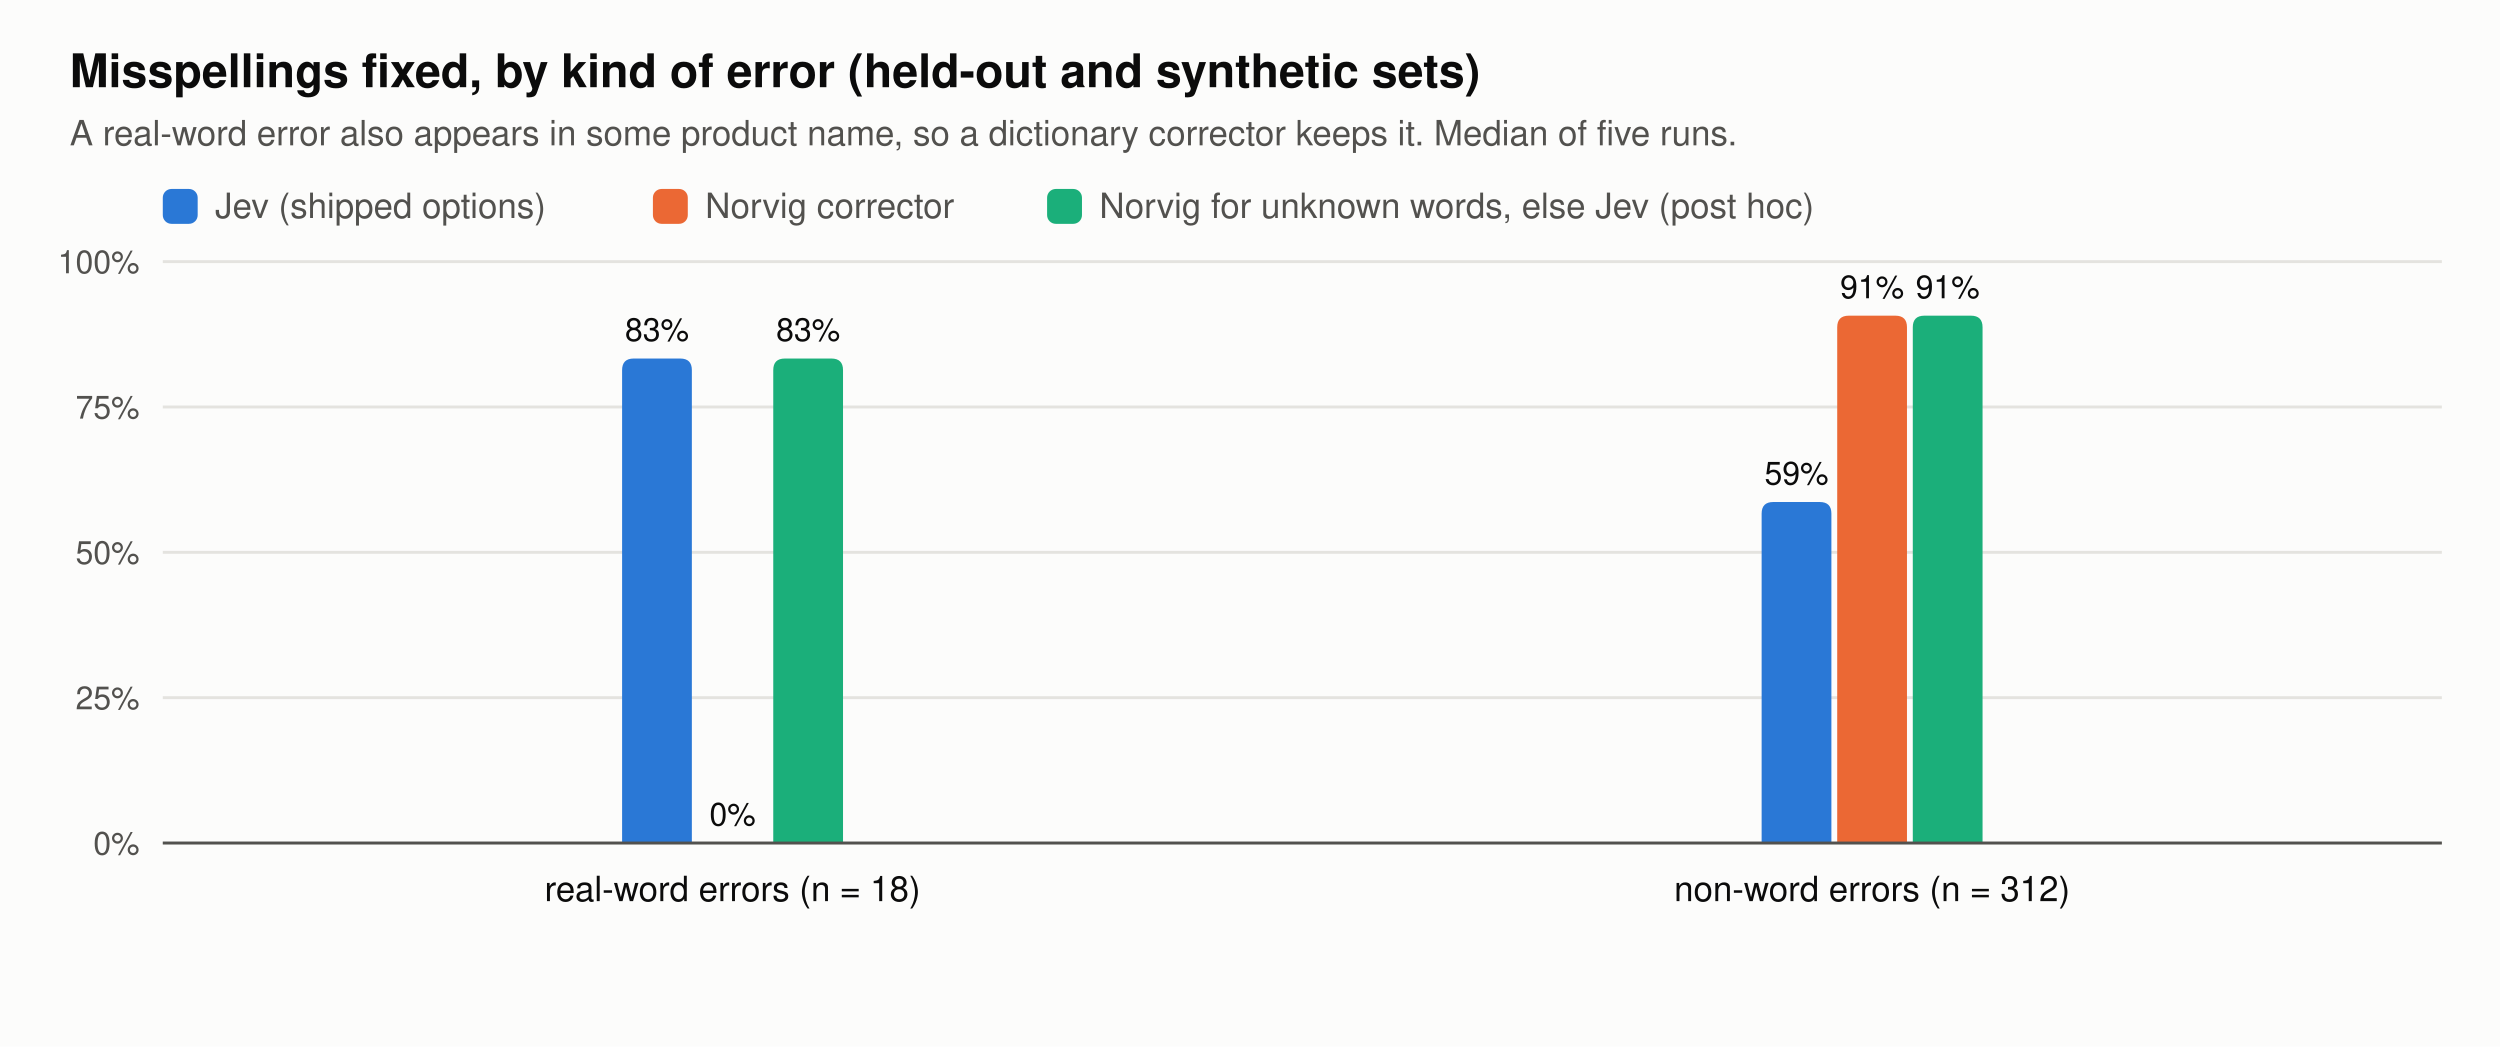
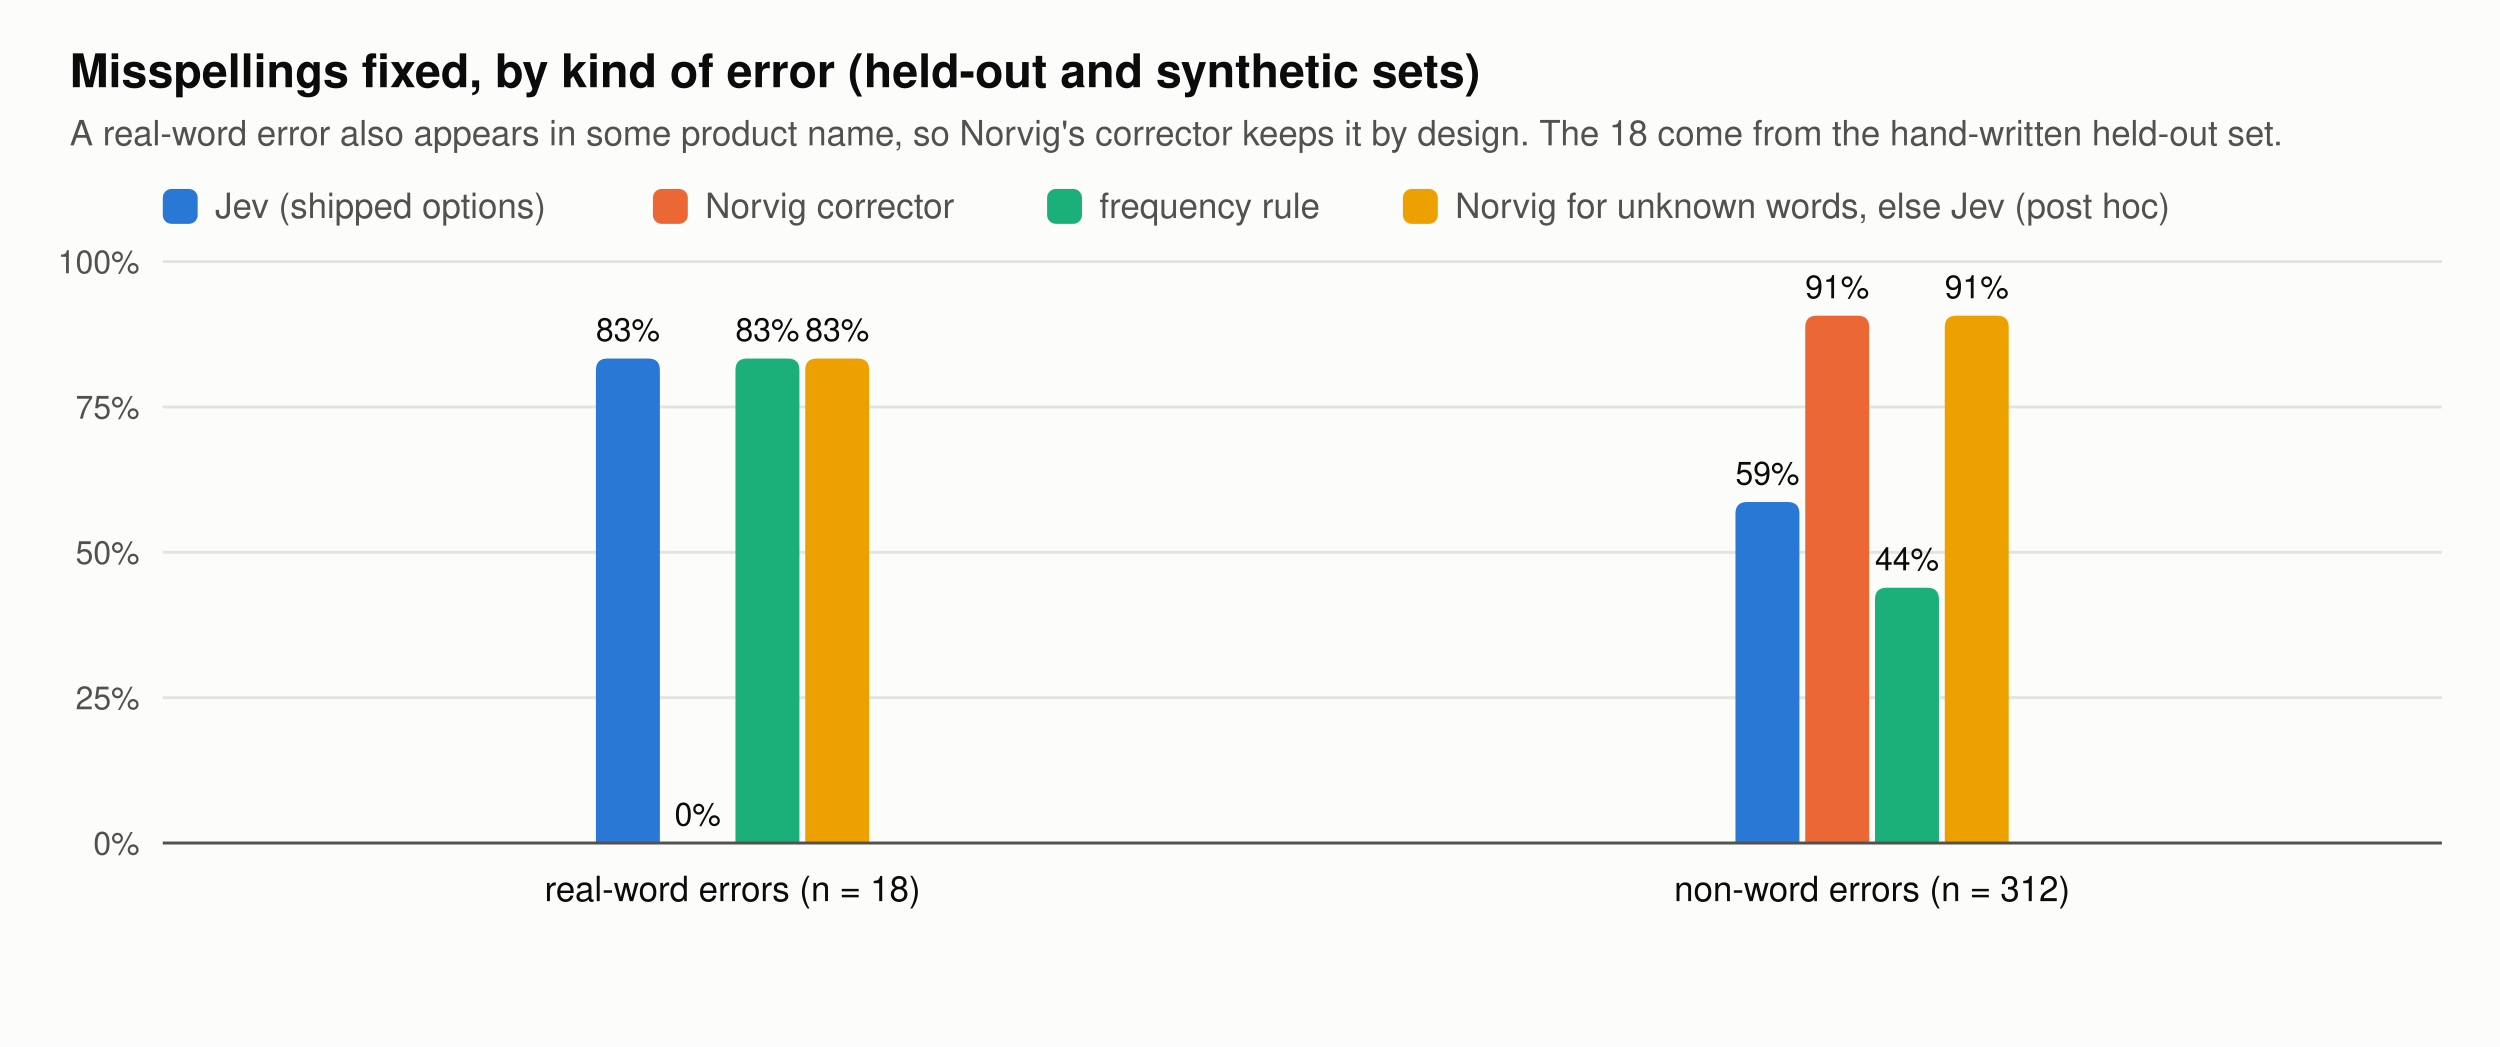
<svg xmlns="http://www.w3.org/2000/svg" width="860" height="360" viewBox="0 0 860 360" role="img" font-family="-apple-system, 'Segoe UI', Helvetica, Arial, sans-serif">
  <rect width="860" height="360" fill="#fcfcfb" />
  <text x="24.0" y="30.0" font-size="16" fill="#0b0b0b" font-weight="600">Misspellings fixed, by kind of error (held-out and synthetic sets)</text>
-   <text x="24.0" y="50.0" font-size="12" fill="#52514e">A real-word error also appears in some product name, so a dictionary corrector keeps it. Median of five runs.</text>
+   <text x="24.0" y="50.0" font-size="12" fill="#52514e">A real-word error also appears in some product name, so Norvig's corrector keeps it by design. The 18 come from the hand-written held-out set.</text>
  <rect x="56" y="65" width="12" height="12" rx="3" fill="#2a78d6" />
  <text x="74.0" y="75.0" font-size="12" fill="#52514e">Jev (shipped options)</text>
  <rect x="224.6" y="65" width="12" height="12" rx="3" fill="#eb6834" />
  <text x="242.6" y="75.0" font-size="12" fill="#52514e">Norvig corrector</text>
  <rect x="360.2" y="65" width="12" height="12" rx="3" fill="#1baf7a" />
-   <text x="378.2" y="75.0" font-size="12" fill="#52514e">Norvig for unknown words, else Jev (post hoc)</text>
+   <text x="378.2" y="75.0" font-size="12" fill="#52514e">frequency rule</text>
+   <rect x="482.6" y="65" width="12" height="12" rx="3" fill="#eda100" />
+   <text x="500.6" y="75.0" font-size="12" fill="#52514e">Norvig for unknown words, else Jev (post hoc)</text>
  <line x1="56.0" y1="290.0" x2="840.0" y2="290.0" stroke="#e4e3df" stroke-width="1" />
  <text x="48.0" y="294.0" font-size="11" fill="#52514e" text-anchor="end">0%</text>
  <line x1="56.0" y1="240.0" x2="840.0" y2="240.0" stroke="#e4e3df" stroke-width="1" />
  <text x="48.0" y="244.0" font-size="11" fill="#52514e" text-anchor="end">25%</text>
  <line x1="56.0" y1="190.0" x2="840.0" y2="190.0" stroke="#e4e3df" stroke-width="1" />
  <text x="48.0" y="194.0" font-size="11" fill="#52514e" text-anchor="end">50%</text>
  <line x1="56.0" y1="140.0" x2="840.0" y2="140.0" stroke="#e4e3df" stroke-width="1" />
  <text x="48.0" y="144.0" font-size="11" fill="#52514e" text-anchor="end">75%</text>
  <line x1="56.0" y1="90.0" x2="840.0" y2="90.0" stroke="#e4e3df" stroke-width="1" />
  <text x="48.0" y="94.0" font-size="11" fill="#52514e" text-anchor="end">100%</text>
-   <path d="M214,290V127.333Q214,123.333 218,123.333H234Q238,123.333 238,127.333V290Z" fill="#2a78d6" />
-   <text x="226.0" y="117.3" font-size="11" fill="#0b0b0b" text-anchor="middle">83%</text>
-   <text x="252.0" y="284.0" font-size="11" fill="#0b0b0b" text-anchor="middle">0%</text>
-   <path d="M266,290V127.333Q266,123.333 270,123.333H286Q290,123.333 290,127.333V290Z" fill="#1baf7a" />
-   <text x="278.0" y="117.3" font-size="11" fill="#0b0b0b" text-anchor="middle">83%</text>
+   <path d="M205,290V127.333Q205,123.333 209,123.333H223Q227,123.333 227,127.333V290Z" fill="#2a78d6" />
+   <text x="216.0" y="117.3" font-size="11" fill="#0b0b0b" text-anchor="middle">83%</text>
+   <text x="240.0" y="284.0" font-size="11" fill="#0b0b0b" text-anchor="middle">0%</text>
+   <path d="M253,290V127.333Q253,123.333 257,123.333H271Q275,123.333 275,127.333V290Z" fill="#1baf7a" />
+   <text x="264.0" y="117.3" font-size="11" fill="#0b0b0b" text-anchor="middle">83%</text>
+   <path d="M277,290V127.333Q277,123.333 281,123.333H295Q299,123.333 299,127.333V290Z" fill="#eda100" />
+   <text x="288.0" y="117.3" font-size="11" fill="#0b0b0b" text-anchor="middle">83%</text>
  <text x="252.0" y="310.0" font-size="12" fill="#0b0b0b" text-anchor="middle">real-word errors (n = 18)</text>
-   <path d="M606,290V176.692Q606,172.692 610,172.692H626Q630,172.692 630,176.692V290Z" fill="#2a78d6" />
-   <text x="618.0" y="166.7" font-size="11" fill="#0b0b0b" text-anchor="middle">59%</text>
-   <path d="M632,290V112.59Q632,108.59 636,108.59H652Q656,108.59 656,112.59V290Z" fill="#eb6834" />
-   <text x="644.0" y="102.6" font-size="11" fill="#0b0b0b" text-anchor="middle">91%</text>
-   <path d="M658,290V112.59Q658,108.59 662,108.59H678Q682,108.59 682,112.59V290Z" fill="#1baf7a" />
-   <text x="670.0" y="102.6" font-size="11" fill="#0b0b0b" text-anchor="middle">91%</text>
+   <path d="M597,290V176.692Q597,172.692 601,172.692H615Q619,172.692 619,176.692V290Z" fill="#2a78d6" />
+   <text x="608.0" y="166.7" font-size="11" fill="#0b0b0b" text-anchor="middle">59%</text>
+   <path d="M621,290V112.59Q621,108.59 625,108.59H639Q643,108.59 643,112.59V290Z" fill="#eb6834" />
+   <text x="632.0" y="102.6" font-size="11" fill="#0b0b0b" text-anchor="middle">91%</text>
+   <path d="M645,290V206.179Q645,202.179 649,202.179H663Q667,202.179 667,206.179V290Z" fill="#1baf7a" />
+   <text x="656.0" y="196.2" font-size="11" fill="#0b0b0b" text-anchor="middle">44%</text>
+   <path d="M669,290V112.59Q669,108.59 673,108.59H687Q691,108.59 691,112.59V290Z" fill="#eda100" />
+   <text x="680.0" y="102.6" font-size="11" fill="#0b0b0b" text-anchor="middle">91%</text>
  <text x="644.0" y="310.0" font-size="12" fill="#0b0b0b" text-anchor="middle">non-word errors (n = 312)</text>
  <line x1="56.0" y1="290.0" x2="840.0" y2="290.0" stroke="#52514e" stroke-width="1" />
</svg>
